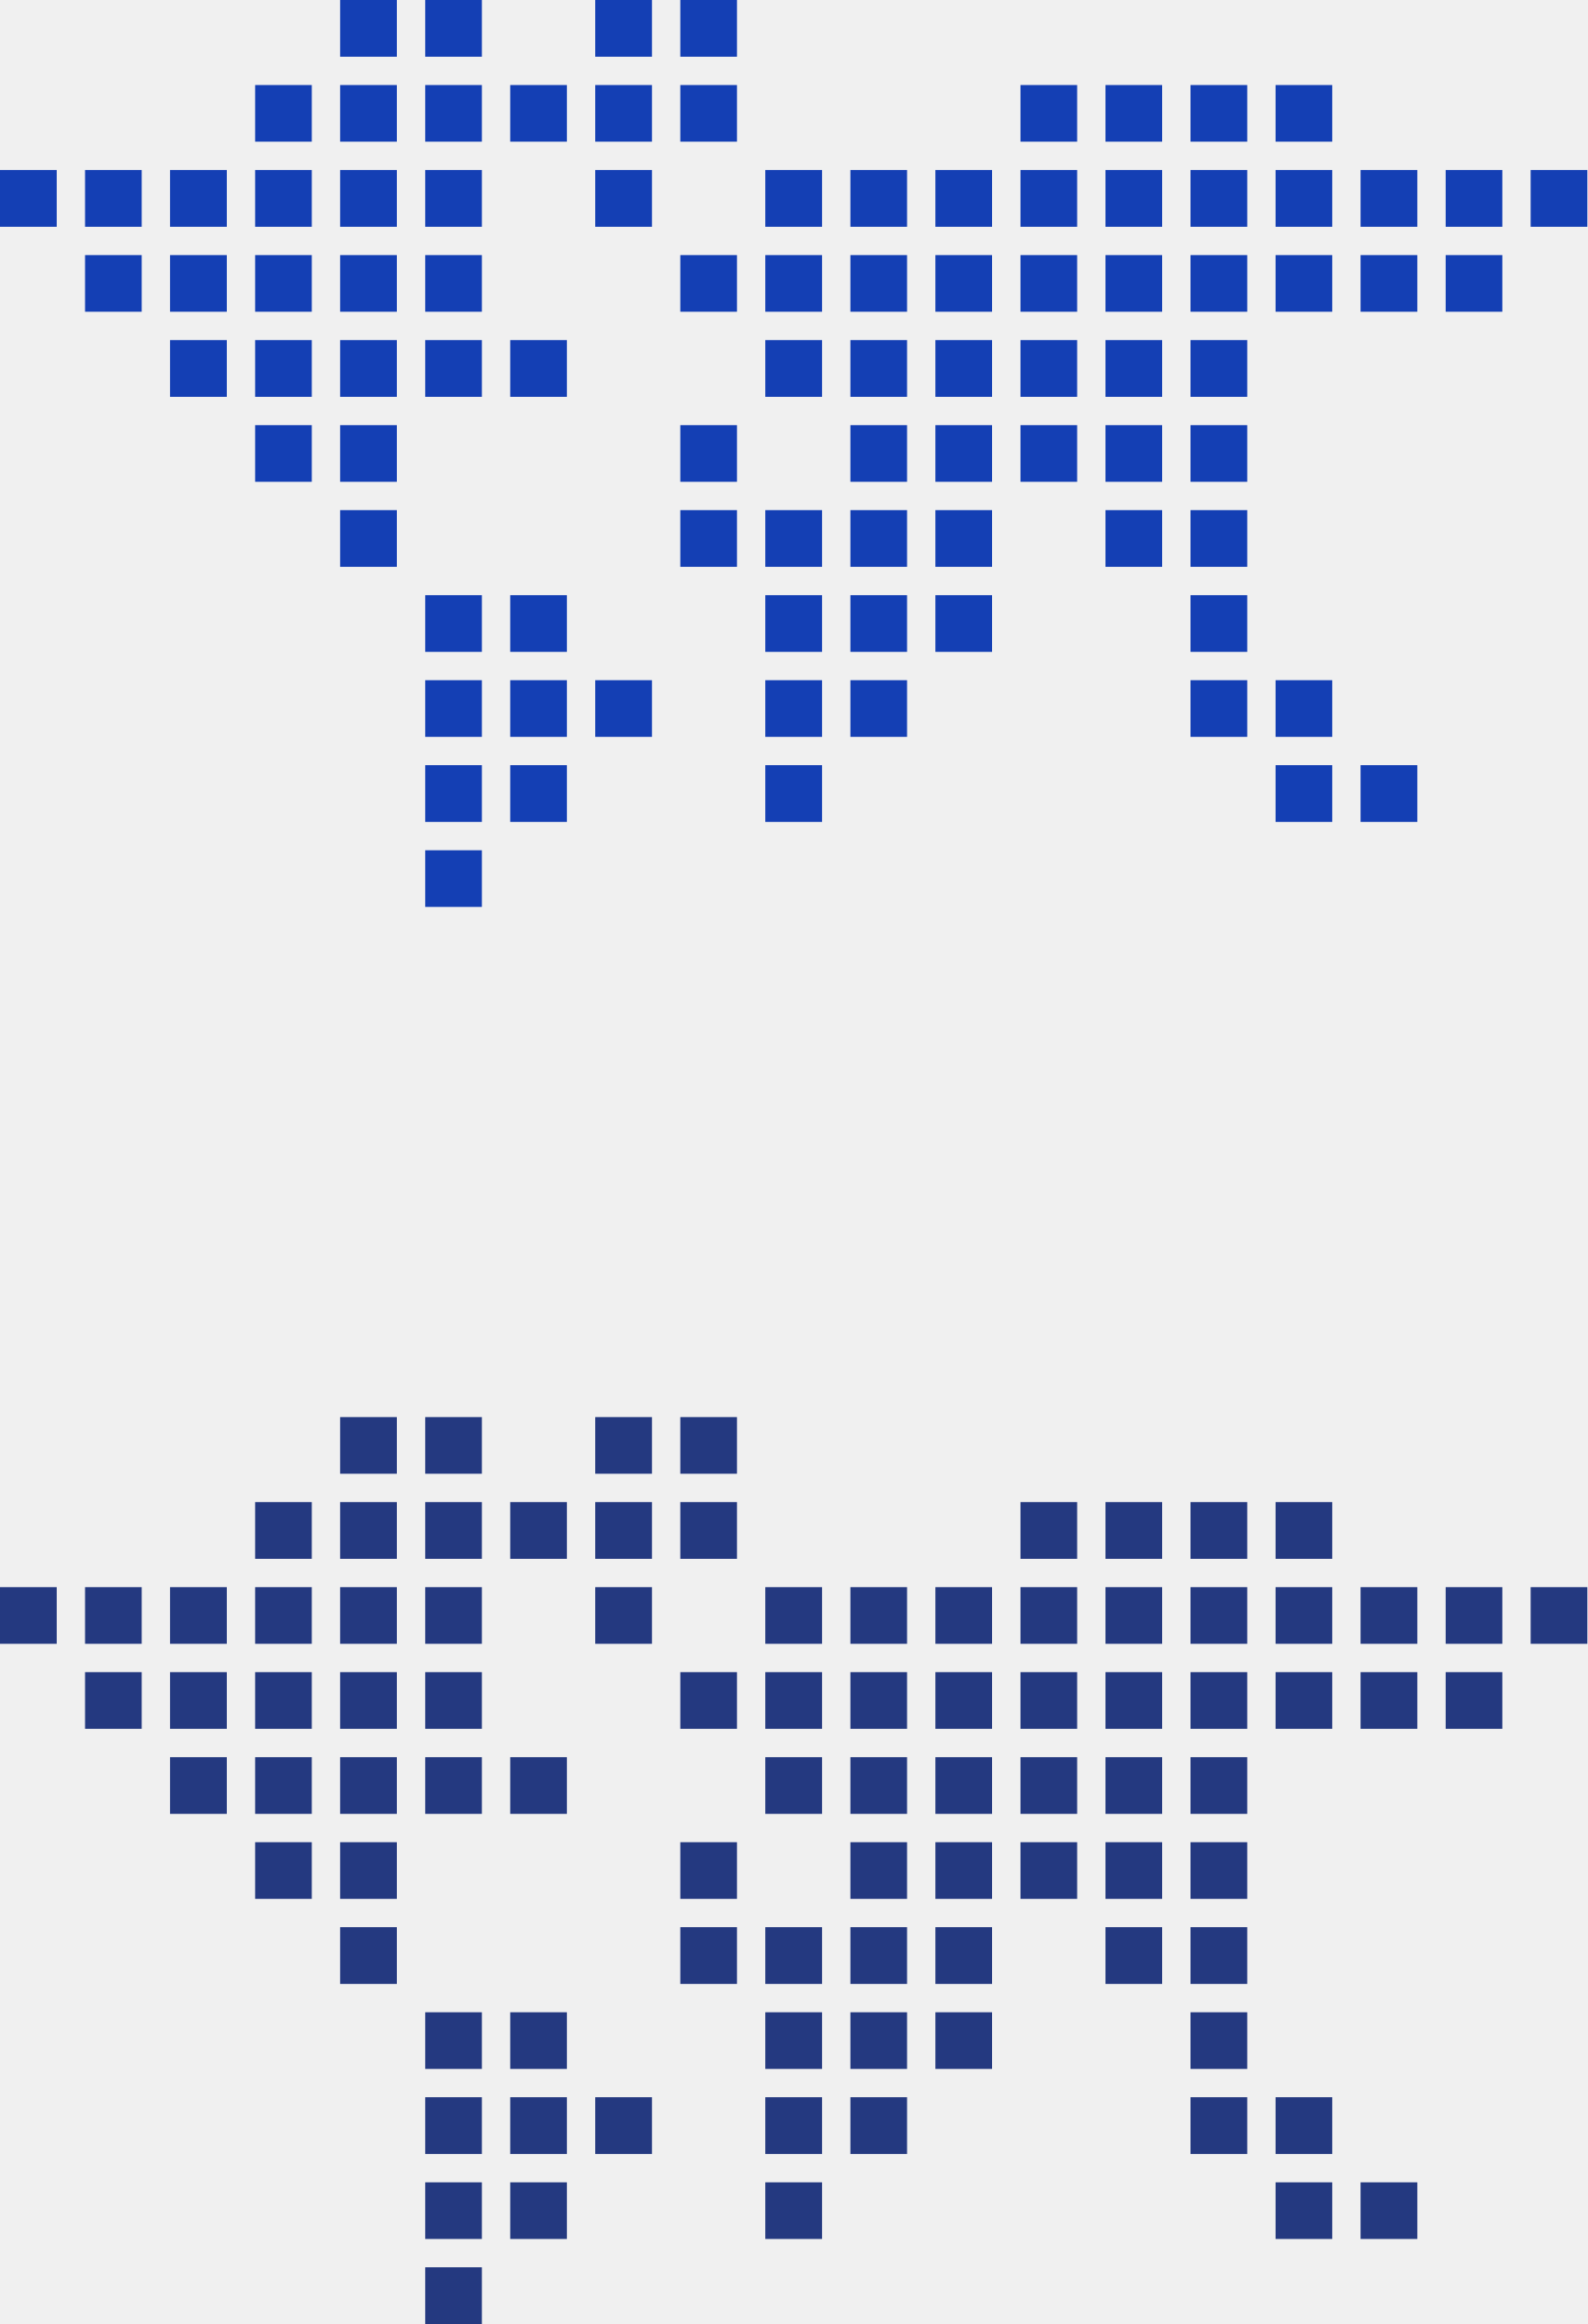
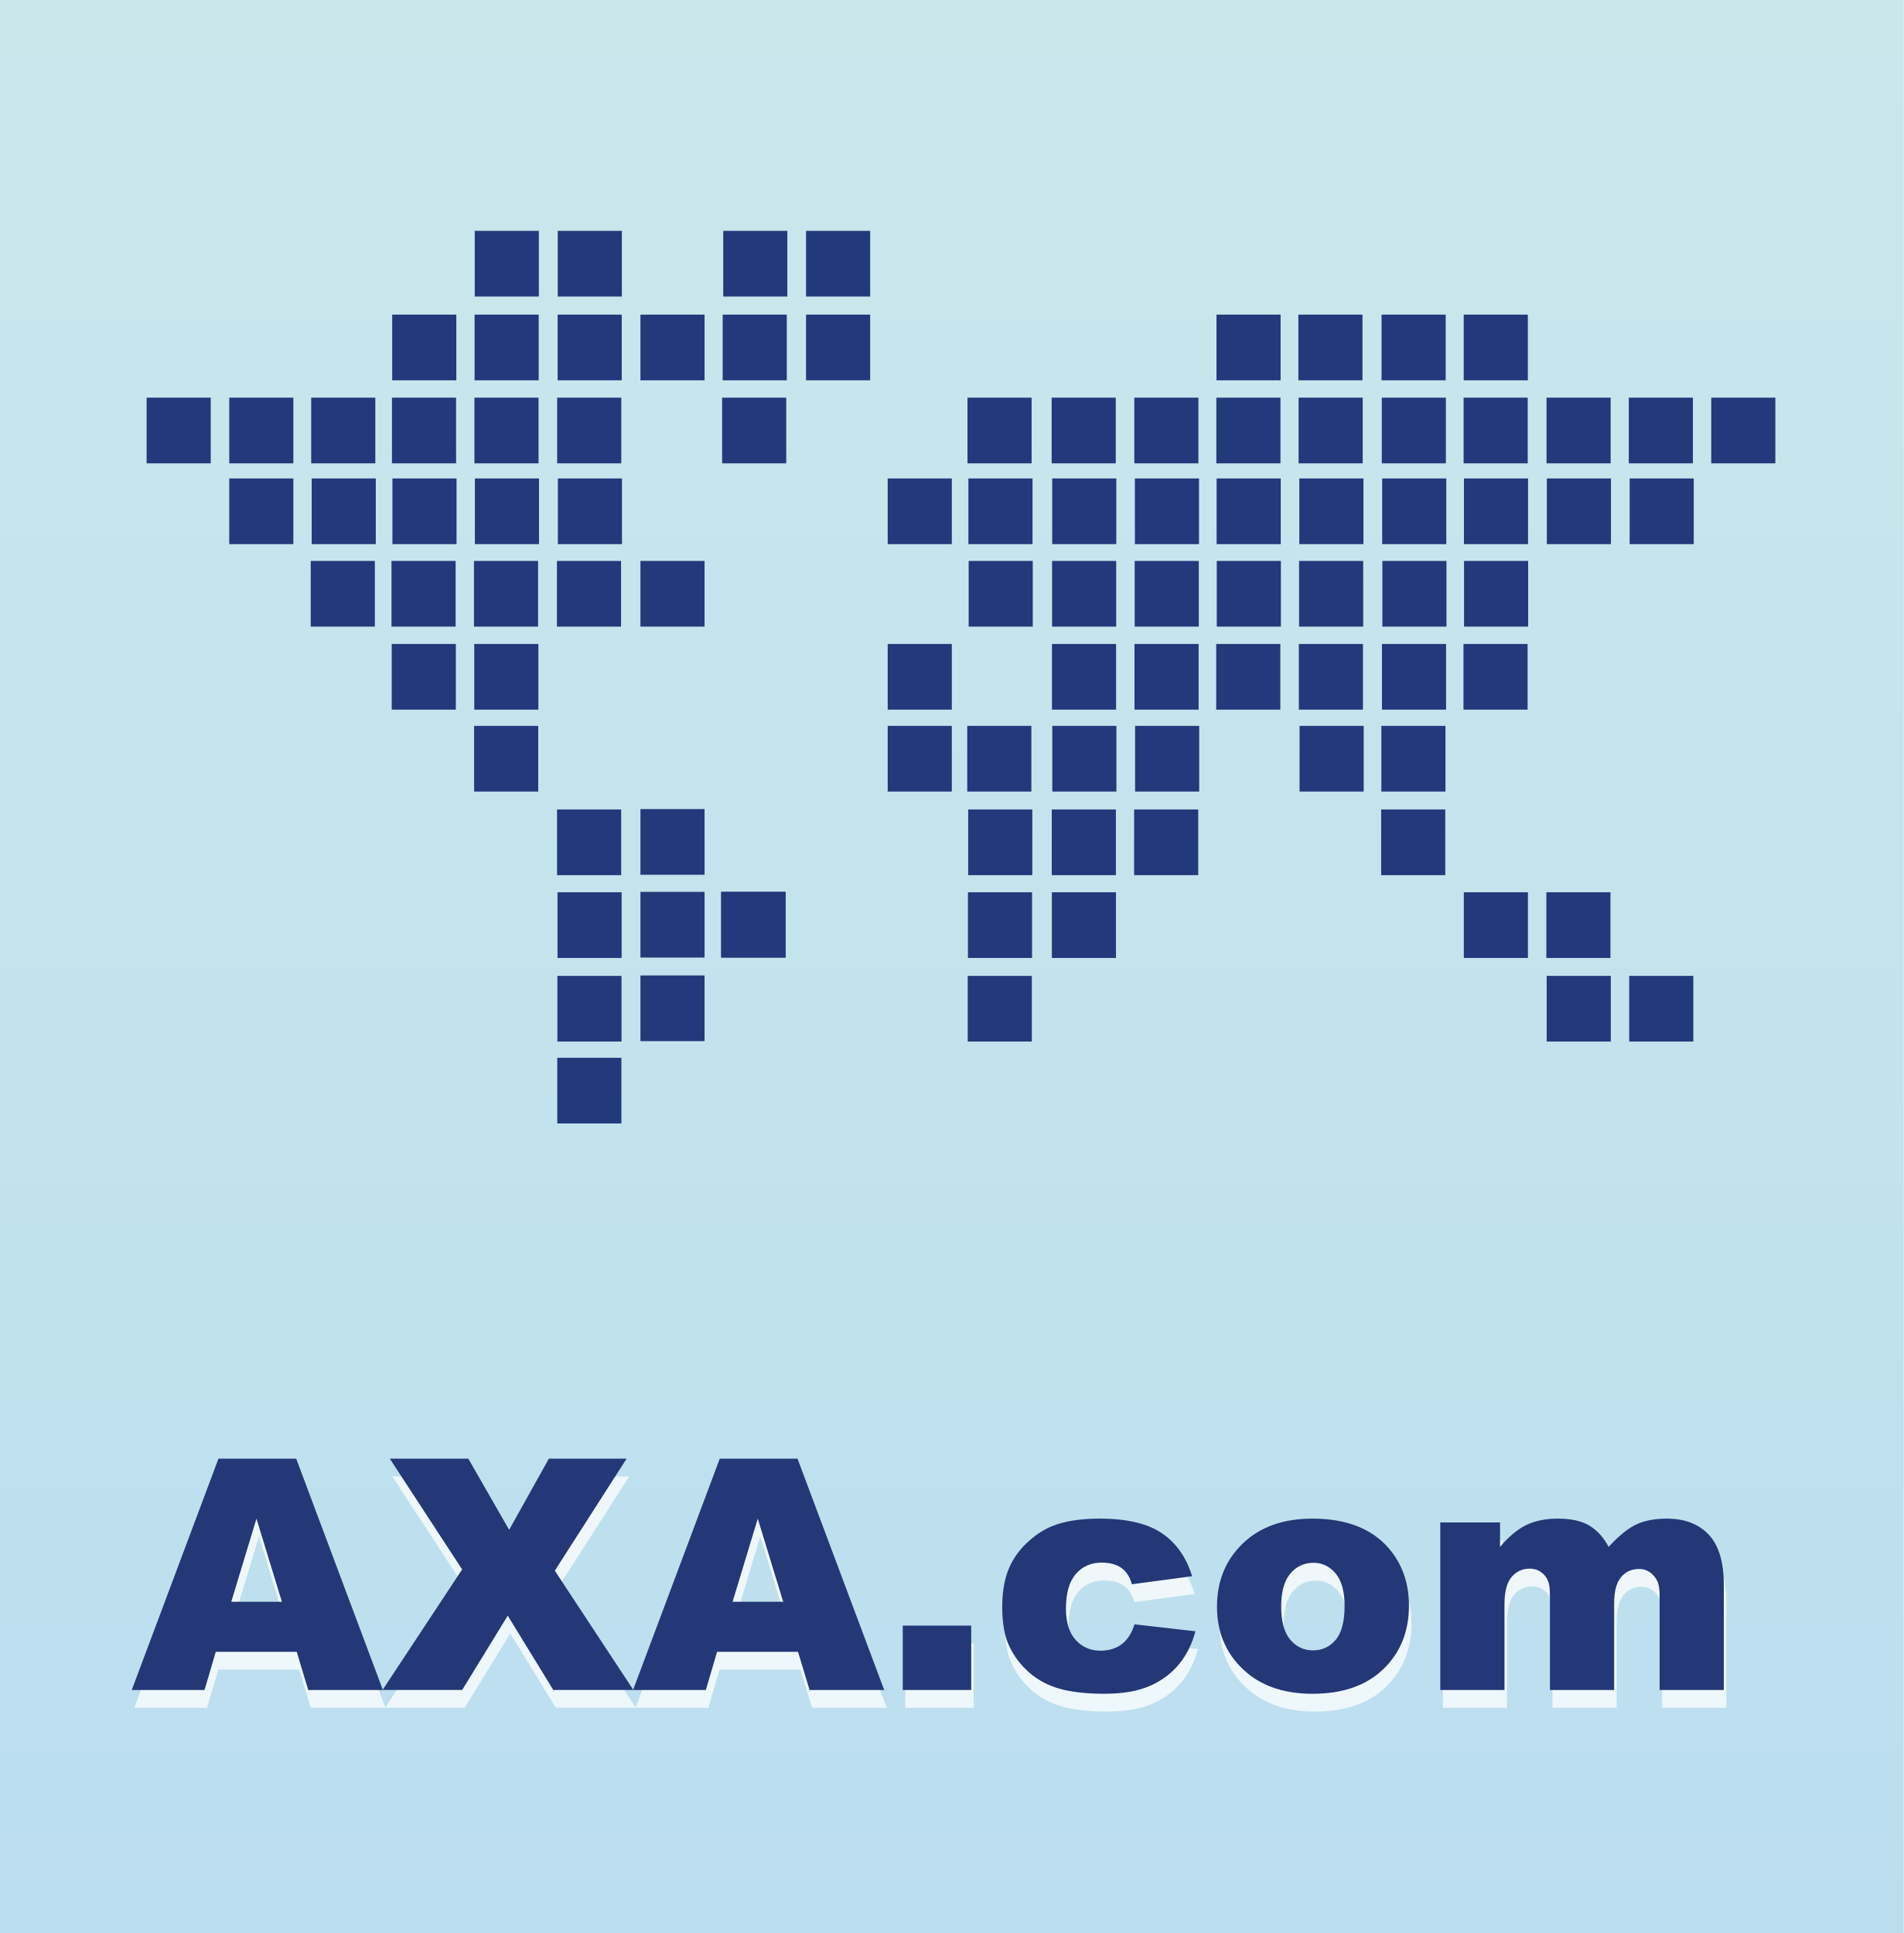
- <svg xmlns="http://www.w3.org/2000/svg" width="56px" height="82px" viewBox="0 0 56 82" version="1.1">
-   <defs />
-   <g id="Page-1" stroke="none" stroke-width="1" fill="none" fill-rule="evenodd">
-     <g id="worldwide-axa">
-       <g id="Page-1">
-         <g id="axa-world">
-           <path d="M12,0 L12,2 L14,2 L14,0 L12,0 L12,0 Z M15,0 L15,2 L17,2 L17,0 L15,0 L15,0 Z M12,3 L12,5 L14,5 L14,3 L12,3 L12,3 Z M15,3 L15,5 L17,5 L17,3 L15,3 L15,3 Z M18,3 L18,5 L20,5 L20,3 L18,3 L18,3 Z M21,3 L21,5 L23,5 L23,3 L21,3 L21,3 Z M21,0 L21,2 L23,2 L23,0 L21,0 L21,0 Z M24,0 L24,2 L26,2 L26,0 L24,0 L24,0 Z M24,3 L24,5 L26,5 L26,3 L24,3 L24,3 Z M21,6 L21,8 L23,8 L23,6 L21,6 L21,6 Z M27,6 L27,8 L29,8 L29,6 L27,6 L27,6 Z M30,6 L30,8 L32,8 L32,6 L30,6 L30,6 Z M33,6 L33,8 L35,8 L35,6 L33,6 L33,6 Z M36,6 L36,8 L38,8 L38,6 L36,6 L36,6 Z M39,6 L39,8 L41,8 L41,6 L39,6 L39,6 Z M42,6 L42,8 L44,8 L44,6 L42,6 L42,6 Z M45,6 L45,8 L47,8 L47,6 L45,6 L45,6 Z M36,3 L36,5 L38,5 L38,3 L36,3 L36,3 Z M39,3 L39,5 L41,5 L41,3 L39,3 L39,3 Z M42,3 L42,5 L44,5 L44,3 L42,3 L42,3 Z M45,3 L45,5 L47,5 L47,3 L45,3 L45,3 Z M48,6 L48,8 L50,8 L50,6 L48,6 L48,6 Z M51,6 L51,8 L53,8 L53,6 L51,6 L51,6 Z M27,9 L27,11 L29,11 L29,9 L27,9 L27,9 Z M24,9 L24,11 L26,11 L26,9 L24,9 L24,9 Z M30,9 L30,11 L32,11 L32,9 L30,9 L30,9 Z M33,9 L33,11 L35,11 L35,9 L33,9 L33,9 Z M36,9 L36,11 L38,11 L38,9 L36,9 L36,9 Z M39,9 L39,11 L41,11 L41,9 L39,9 L39,9 Z M42,9 L42,11 L44,11 L44,9 L42,9 L42,9 Z M27,12 L27,14 L29,14 L29,12 L27,12 L27,12 Z M30,12 L30,14 L32,14 L32,12 L30,12 L30,12 Z M33,12 L33,14 L35,14 L35,12 L33,12 L33,12 Z M27,18 L27,20 L29,20 L29,18 L27,18 L27,18 Z M30,18 L30,20 L32,20 L32,18 L30,18 L30,18 Z M33,18 L33,20 L35,20 L35,18 L33,18 L33,18 Z M27,21 L27,23 L29,23 L29,21 L27,21 L27,21 Z M30,21 L30,23 L32,23 L32,21 L30,21 L30,21 Z M27,24 L27,26 L29,26 L29,24 L27,24 L27,24 Z M27,27 L27,29 L29,29 L29,27 L27,27 L27,27 Z M30,24 L30,26 L32,26 L32,24 L30,24 L30,24 Z M33,21 L33,23 L35,23 L35,21 L33,21 L33,21 Z M36,12 L36,14 L38,14 L38,12 L36,12 L36,12 Z M39,12 L39,14 L41,14 L41,12 L39,12 L39,12 Z M42,12 L42,14 L44,14 L44,12 L42,12 L42,12 Z M30,15 L30,17 L32,17 L32,15 L30,15 L30,15 Z M24,15 L24,17 L26,17 L26,15 L24,15 L24,15 Z M24,18 L24,20 L26,20 L26,18 L24,18 L24,18 Z M33,15 L33,17 L35,17 L35,15 L33,15 L33,15 Z M36,15 L36,17 L38,17 L38,15 L36,15 L36,15 Z M39,15 L39,17 L41,17 L41,15 L39,15 L39,15 Z M42,15 L42,17 L44,17 L44,15 L42,15 L42,15 Z M39,18 L39,20 L41,20 L41,18 L39,18 L39,18 Z M42,18 L42,20 L44,20 L44,18 L42,18 L42,18 Z M42,21 L42,23 L44,23 L44,21 L42,21 L42,21 Z M42,24 L42,26 L44,26 L44,24 L42,24 L42,24 Z M45,24 L45,26 L47,26 L47,24 L45,24 L45,24 Z M45,27 L45,29 L47,29 L47,27 L45,27 L45,27 Z M48,27 L48,29 L50,29 L50,27 L48,27 L48,27 Z M45,9 L45,11 L47,11 L47,9 L45,9 L45,9 Z M48,9 L48,11 L50,11 L50,9 L48,9 L48,9 Z M51,9 L51,11 L53,11 L53,9 L51,9 L51,9 Z M54,6 L54,8 L56,8 L56,6 L54,6 L54,6 Z M12,6 L12,8 L14,8 L14,6 L12,6 L12,6 Z M15,6 L15,8 L17,8 L17,6 L15,6 L15,6 Z M12,9 L12,11 L14,11 L14,9 L12,9 L12,9 Z M15,9 L15,11 L17,11 L17,9 L15,9 L15,9 Z M12,12 L12,14 L14,14 L14,12 L12,12 L12,12 Z M15,12 L15,14 L17,14 L17,12 L15,12 L15,12 Z M18,12 L18,14 L20,14 L20,12 L18,12 L18,12 Z M15,21 L15,23 L17,23 L17,21 L15,21 L15,21 Z M18,21 L18,23 L20,23 L20,21 L18,21 L18,21 Z M15,24 L15,26 L17,26 L17,24 L15,24 L15,24 Z M18,24 L18,26 L20,26 L20,24 L18,24 L18,24 Z M21,24 L21,26 L23,26 L23,24 L21,24 L21,24 Z M15,27 L15,29 L17,29 L17,27 L15,27 L15,27 Z M18,27 L18,29 L20,29 L20,27 L18,27 L18,27 Z M15,30 L15,32 L17,32 L17,30 L15,30 L15,30 Z M12,15 L12,17 L14,17 L14,15 L12,15 L12,15 Z M12,18 L12,20 L14,20 L14,18 L12,18 L12,18 Z M9,3 L9,5 L11,5 L11,3 L9,3 L9,3 Z M9,6 L9,8 L11,8 L11,6 L9,6 L9,6 Z M9,9 L9,11 L11,11 L11,9 L9,9 L9,9 Z M9,12 L9,14 L11,14 L11,12 L9,12 L9,12 Z M9,15 L9,17 L11,17 L11,15 L9,15 L9,15 Z M6,6 L6,8 L8,8 L8,6 L6,6 L6,6 Z M6,9 L6,11 L8,11 L8,9 L6,9 L6,9 Z M3,6 L3,8 L5,8 L5,6 L3,6 L3,6 Z M0,6 L0,8 L2,8 L2,6 L0,6 L0,6 Z M3,9 L3,11 L5,11 L5,9 L3,9 L3,9 Z M6,12 L6,14 L8,14 L8,12 L6,12 L6,12 Z" id="Rectangle-1" fill="#143FB4" />
-           <path d="M12,50 L12,52 L14,52 L14,50 L12,50 L12,50 Z M15,50 L15,52 L17,52 L17,50 L15,50 L15,50 Z M12,53 L12,55 L14,55 L14,53 L12,53 L12,53 Z M15,53 L15,55 L17,55 L17,53 L15,53 L15,53 Z M18,53 L18,55 L20,55 L20,53 L18,53 L18,53 Z M21,53 L21,55 L23,55 L23,53 L21,53 L21,53 Z M21,50 L21,52 L23,52 L23,50 L21,50 L21,50 Z M24,50 L24,52 L26,52 L26,50 L24,50 L24,50 Z M24,53 L24,55 L26,55 L26,53 L24,53 L24,53 Z M21,56 L21,58 L23,58 L23,56 L21,56 L21,56 Z M27,56 L27,58 L29,58 L29,56 L27,56 L27,56 Z M30,56 L30,58 L32,58 L32,56 L30,56 L30,56 Z M33,56 L33,58 L35,58 L35,56 L33,56 L33,56 Z M36,56 L36,58 L38,58 L38,56 L36,56 L36,56 Z M39,56 L39,58 L41,58 L41,56 L39,56 L39,56 Z M42,56 L42,58 L44,58 L44,56 L42,56 L42,56 Z M45,56 L45,58 L47,58 L47,56 L45,56 L45,56 Z M36,53 L36,55 L38,55 L38,53 L36,53 L36,53 Z M39,53 L39,55 L41,55 L41,53 L39,53 L39,53 Z M42,53 L42,55 L44,55 L44,53 L42,53 L42,53 Z M45,53 L45,55 L47,55 L47,53 L45,53 L45,53 Z M48,56 L48,58 L50,58 L50,56 L48,56 L48,56 Z M51,56 L51,58 L53,58 L53,56 L51,56 L51,56 Z M27,59 L27,61 L29,61 L29,59 L27,59 L27,59 Z M24,59 L24,61 L26,61 L26,59 L24,59 L24,59 Z M30,59 L30,61 L32,61 L32,59 L30,59 L30,59 Z M33,59 L33,61 L35,61 L35,59 L33,59 L33,59 Z M36,59 L36,61 L38,61 L38,59 L36,59 L36,59 Z M39,59 L39,61 L41,61 L41,59 L39,59 L39,59 Z M42,59 L42,61 L44,61 L44,59 L42,59 L42,59 Z M27,62 L27,64 L29,64 L29,62 L27,62 L27,62 Z M30,62 L30,64 L32,64 L32,62 L30,62 L30,62 Z M33,62 L33,64 L35,64 L35,62 L33,62 L33,62 Z M27,68 L27,70 L29,70 L29,68 L27,68 L27,68 Z M30,68 L30,70 L32,70 L32,68 L30,68 L30,68 Z M33,68 L33,70 L35,70 L35,68 L33,68 L33,68 Z M27,71 L27,73 L29,73 L29,71 L27,71 L27,71 Z M30,71 L30,73 L32,73 L32,71 L30,71 L30,71 Z M27,74 L27,76 L29,76 L29,74 L27,74 L27,74 Z M27,77 L27,79 L29,79 L29,77 L27,77 L27,77 Z M30,74 L30,76 L32,76 L32,74 L30,74 L30,74 Z M33,71 L33,73 L35,73 L35,71 L33,71 L33,71 Z M36,62 L36,64 L38,64 L38,62 L36,62 L36,62 Z M39,62 L39,64 L41,64 L41,62 L39,62 L39,62 Z M42,62 L42,64 L44,64 L44,62 L42,62 L42,62 Z M30,65 L30,67 L32,67 L32,65 L30,65 L30,65 Z M24,65 L24,67 L26,67 L26,65 L24,65 L24,65 Z M24,68 L24,70 L26,70 L26,68 L24,68 L24,68 Z M33,65 L33,67 L35,67 L35,65 L33,65 L33,65 Z M36,65 L36,67 L38,67 L38,65 L36,65 L36,65 Z M39,65 L39,67 L41,67 L41,65 L39,65 L39,65 Z M42,65 L42,67 L44,67 L44,65 L42,65 L42,65 Z M39,68 L39,70 L41,70 L41,68 L39,68 L39,68 Z M42,68 L42,70 L44,70 L44,68 L42,68 L42,68 Z M42,71 L42,73 L44,73 L44,71 L42,71 L42,71 Z M42,74 L42,76 L44,76 L44,74 L42,74 L42,74 Z M45,74 L45,76 L47,76 L47,74 L45,74 L45,74 Z M45,77 L45,79 L47,79 L47,77 L45,77 L45,77 Z M48,77 L48,79 L50,79 L50,77 L48,77 L48,77 Z M45,59 L45,61 L47,61 L47,59 L45,59 L45,59 Z M48,59 L48,61 L50,61 L50,59 L48,59 L48,59 Z M51,59 L51,61 L53,61 L53,59 L51,59 L51,59 Z M54,56 L54,58 L56,58 L56,56 L54,56 L54,56 Z M12,56 L12,58 L14,58 L14,56 L12,56 L12,56 Z M15,56 L15,58 L17,58 L17,56 L15,56 L15,56 Z M12,59 L12,61 L14,61 L14,59 L12,59 L12,59 Z M15,59 L15,61 L17,61 L17,59 L15,59 L15,59 Z M12,62 L12,64 L14,64 L14,62 L12,62 L12,62 Z M15,62 L15,64 L17,64 L17,62 L15,62 L15,62 Z M18,62 L18,64 L20,64 L20,62 L18,62 L18,62 Z M15,71 L15,73 L17,73 L17,71 L15,71 L15,71 Z M18,71 L18,73 L20,73 L20,71 L18,71 L18,71 Z M15,74 L15,76 L17,76 L17,74 L15,74 L15,74 Z M18,74 L18,76 L20,76 L20,74 L18,74 L18,74 Z M21,74 L21,76 L23,76 L23,74 L21,74 L21,74 Z M15,77 L15,79 L17,79 L17,77 L15,77 L15,77 Z M18,77 L18,79 L20,79 L20,77 L18,77 L18,77 Z M15,80 L15,82 L17,82 L17,80 L15,80 L15,80 Z M12,65 L12,67 L14,67 L14,65 L12,65 L12,65 Z M12,68 L12,70 L14,70 L14,68 L12,68 L12,68 Z M9,53 L9,55 L11,55 L11,53 L9,53 L9,53 Z M9,56 L9,58 L11,58 L11,56 L9,56 L9,56 Z M9,59 L9,61 L11,61 L11,59 L9,59 L9,59 Z M9,62 L9,64 L11,64 L11,62 L9,62 L9,62 Z M9,65 L9,67 L11,67 L11,65 L9,65 L9,65 Z M6,56 L6,58 L8,58 L8,56 L6,56 L6,56 Z M6,59 L6,61 L8,61 L8,59 L6,59 L6,59 Z M3,56 L3,58 L5,58 L5,56 L3,56 L3,56 Z M0,56 L0,58 L2,58 L2,56 L0,56 L0,56 Z M3,59 L3,61 L5,61 L5,59 L3,59 L3,59 Z M6,62 L6,64 L8,64 L8,62 L6,62 L6,62 Z" id="Rectangle-3" fill="#243980" />
+ <svg xmlns="http://www.w3.org/2000/svg" xmlns:xlink="http://www.w3.org/1999/xlink" version="1.1" id="Ebene_1" x="0px" y="0px" width="64" height="65" viewBox="0 0 64 65" enable-background="new 0 0 217.333 219.667" xml:space="preserve">
+   <defs id="defs276" />
+   <g id="g3" transform="translate(-2.62,-152.617)">
+     <defs id="defs5">
+       <rect id="SVGID_1_" width="217.333" height="219.667" x="0" y="0" />
+     </defs>
+     <clipPath id="SVGID_2_">
+       <use xlink:href="#SVGID_1_" overflow="visible" id="use9" style="overflow:visible" x="0" y="0" width="217.333" height="219.667" />
+     </clipPath>
+     <g clip-path="url(#SVGID_2_)" id="g11" transform="matrix(0.30094,0,0,0.3018581,1.831537,151.9275)">
+       <defs id="defs13">
+         <rect id="SVGID_3_" x="0.308" width="217.025" height="219.487" y="0" />
+       </defs>
+       <clipPath id="SVGID_4_">
+         <use xlink:href="#SVGID_3_" overflow="visible" id="use17" style="overflow:visible" x="0" y="0" width="217.333" height="219.667" />
+       </clipPath>
+     </g>
+     <g clip-path="url(#SVGID_2_)" id="g19" transform="matrix(0.30094,0,0,0.3018581,1.831537,151.9275)">
+       <defs id="defs21">
+         <rect id="SVGID_5_" x="2.62" y="2.284" width="212.667" height="215.333" />
+       </defs>
+       <clipPath id="SVGID_6_">
+         <use xlink:href="#SVGID_5_" overflow="visible" id="use25" style="overflow:visible" x="0" y="0" width="217.333" height="219.667" />
+       </clipPath>
+       <linearGradient id="SVGID_7_" gradientUnits="userSpaceOnUse" x1="0" y1="219.667" x2="1" y2="219.667" gradientTransform="matrix(0,-215.3335,-215.3335,0,47410.66,217.667)">
+         <stop offset="0" style="stop-color:#BBDEEF" id="stop28" />
+         <stop offset="1" style="stop-color:#CAE7EC" id="stop30" />
+       </linearGradient>
+       <rect x="2.62" y="2.284" clip-path="url(#SVGID_6_)" width="212.667" height="215.333" id="rect32" style="fill:url(#SVGID_7_)" />
+     </g>
+     <rect x="166.14" y="37.333" clip-path="url(#SVGID_2_)" width="7.163" height="7.317" id="rect36" transform="matrix(0.30094,0,0,0.3018581,1.831537,151.9275)" style="fill:#223a7b" />
+     <rect x="156.962" y="37.333" clip-path="url(#SVGID_2_)" width="7.163" height="7.317" id="rect38" transform="matrix(0.30094,0,0,0.3018581,1.831537,151.9275)" style="fill:#223a7b" />
+     <rect x="147.667" y="37.333" clip-path="url(#SVGID_2_)" width="7.163" height="7.317" id="rect40" transform="matrix(0.30094,0,0,0.3018581,1.831537,151.9275)" style="fill:#223a7b" />
+     <rect x="138.521" y="37.333" clip-path="url(#SVGID_2_)" width="7.162" height="7.317" id="rect42" transform="matrix(0.30094,0,0,0.3018581,1.831537,151.9275)" style="fill:#223a7b" />
+     <rect x="92.667" y="37.333" clip-path="url(#SVGID_2_)" width="7.163" height="7.317" id="rect44" transform="matrix(0.30094,0,0,0.3018581,1.831537,151.9275)" style="fill:#223a7b" />
+     <rect x="83.355" y="37.333" clip-path="url(#SVGID_2_)" width="7.163" height="7.317" id="rect46" transform="matrix(0.30094,0,0,0.3018581,1.831537,151.9275)" style="fill:#223a7b" />
+     <rect x="83.292" y="46.583" clip-path="url(#SVGID_2_)" width="7.163" height="7.317" id="rect48" transform="matrix(0.30094,0,0,0.3018581,1.831537,151.9275)" style="fill:#223a7b" />
+     <rect x="92.667" y="28" clip-path="url(#SVGID_2_)" width="7.163" height="7.317" id="rect50" transform="matrix(0.30094,0,0,0.3018581,1.831537,151.9275)" style="fill:#223a7b" />
+     <rect x="83.417" y="28" clip-path="url(#SVGID_2_)" width="7.163" height="7.317" id="rect52" transform="matrix(0.30094,0,0,0.3018581,1.831537,151.9275)" style="fill:#223a7b" />
+     <rect x="74.167" y="37.333" clip-path="url(#SVGID_2_)" width="7.163" height="7.317" id="rect54" transform="matrix(0.30094,0,0,0.3018581,1.831537,151.9275)" style="fill:#223a7b" />
+     <rect x="64.916" y="37.333" clip-path="url(#SVGID_2_)" width="7.163" height="7.317" id="rect56" transform="matrix(0.30094,0,0,0.3018581,1.831537,151.9275)" style="fill:#223a7b" />
+     <rect x="55.638" y="37.333" clip-path="url(#SVGID_2_)" width="7.163" height="7.317" id="rect58" transform="matrix(0.30094,0,0,0.3018581,1.831537,151.9275)" style="fill:#223a7b" />
+     <rect x="64.929" y="28" clip-path="url(#SVGID_2_)" width="7.163" height="7.317" id="rect60" transform="matrix(0.30094,0,0,0.3018581,1.831537,151.9275)" style="fill:#223a7b" />
+     <rect x="55.656" y="28" clip-path="url(#SVGID_2_)" width="7.163" height="7.317" id="rect62" transform="matrix(0.30094,0,0,0.3018581,1.831537,151.9275)" style="fill:#223a7b" />
+     <rect x="46.434" y="37.333" clip-path="url(#SVGID_2_)" width="7.163" height="7.317" id="rect64" transform="matrix(0.30094,0,0,0.3018581,1.831537,151.9275)" style="fill:#223a7b" />
+     <rect x="64.864" y="46.583" clip-path="url(#SVGID_2_)" width="7.163" height="7.317" id="rect66" transform="matrix(0.30094,0,0,0.3018581,1.831537,151.9275)" style="fill:#223a7b" />
+     <rect x="55.621" y="46.583" clip-path="url(#SVGID_2_)" width="7.163" height="7.317" id="rect68" transform="matrix(0.30094,0,0,0.3018581,1.831537,151.9275)" style="fill:#223a7b" />
+     <rect x="46.408" y="46.583" clip-path="url(#SVGID_2_)" width="7.163" height="7.317" id="rect70" transform="matrix(0.30094,0,0,0.3018581,1.831537,151.9275)" style="fill:#223a7b" />
+     <rect x="37.386" y="46.583" clip-path="url(#SVGID_2_)" width="7.163" height="7.317" id="rect72" transform="matrix(0.30094,0,0,0.3018581,1.831537,151.9275)" style="fill:#223a7b" />
+     <rect x="28.23" y="46.583" clip-path="url(#SVGID_2_)" width="7.163" height="7.317" id="rect74" transform="matrix(0.30094,0,0,0.3018581,1.831537,151.9275)" style="fill:#223a7b" />
+     <rect x="64.942" y="55.583" clip-path="url(#SVGID_2_)" width="7.163" height="7.317" id="rect76" transform="matrix(0.30094,0,0,0.3018581,1.831537,151.9275)" style="fill:#223a7b" />
+     <rect x="55.673" y="55.583" clip-path="url(#SVGID_2_)" width="7.163" height="7.317" id="rect78" transform="matrix(0.30094,0,0,0.3018581,1.831537,151.9275)" style="fill:#223a7b" />
+     <rect x="46.46" y="55.583" clip-path="url(#SVGID_2_)" width="7.163" height="7.317" id="rect80" transform="matrix(0.30094,0,0,0.3018581,1.831537,151.9275)" style="fill:#223a7b" />
+     <rect x="37.438" y="55.583" clip-path="url(#SVGID_2_)" width="7.163" height="7.317" id="rect82" transform="matrix(0.30094,0,0,0.3018581,1.831537,151.9275)" style="fill:#223a7b" />
+     <rect x="64.838" y="64.771" clip-path="url(#SVGID_2_)" width="7.163" height="7.317" id="rect84" transform="matrix(0.30094,0,0,0.3018581,1.831537,151.9275)" style="fill:#223a7b" />
+     <rect x="74.167" y="64.771" clip-path="url(#SVGID_2_)" width="7.163" height="7.317" id="rect86" transform="matrix(0.30094,0,0,0.3018581,1.831537,151.9275)" style="fill:#223a7b" />
+     <rect x="55.569" y="64.771" clip-path="url(#SVGID_2_)" width="7.163" height="7.317" id="rect88" transform="matrix(0.30094,0,0,0.3018581,1.831537,151.9275)" style="fill:#223a7b" />
+     <rect x="46.356" y="64.771" clip-path="url(#SVGID_2_)" width="7.163" height="7.317" id="rect90" transform="matrix(0.30094,0,0,0.3018581,1.831537,151.9275)" style="fill:#223a7b" />
+     <rect x="55.603" y="74.021" clip-path="url(#SVGID_2_)" width="7.163" height="7.317" id="rect92" transform="matrix(0.30094,0,0,0.3018581,1.831537,151.9275)" style="fill:#223a7b" />
+     <rect x="55.586" y="83.146" clip-path="url(#SVGID_2_)" width="7.163" height="7.317" id="rect94" transform="matrix(0.30094,0,0,0.3018581,1.831537,151.9275)" style="fill:#223a7b" />
+     <rect x="64.851" y="92.458" clip-path="url(#SVGID_2_)" width="7.163" height="7.317" id="rect96" transform="matrix(0.30094,0,0,0.3018581,1.831537,151.9275)" style="fill:#223a7b" />
+     <rect x="64.903" y="101.682" clip-path="url(#SVGID_2_)" width="7.163" height="7.317" id="rect98" transform="matrix(0.30094,0,0,0.3018581,1.831537,151.9275)" style="fill:#223a7b" />
+     <rect x="64.89" y="110.995" clip-path="url(#SVGID_2_)" width="7.163" height="7.316" id="rect100" transform="matrix(0.30094,0,0,0.3018581,1.831537,151.9275)" style="fill:#223a7b" />
+     <rect x="74.167" y="92.414" clip-path="url(#SVGID_2_)" width="7.163" height="7.317" id="rect102" transform="matrix(0.30094,0,0,0.3018581,1.831537,151.9275)" style="fill:#223a7b" />
+     <rect x="74.167" y="101.638" clip-path="url(#SVGID_2_)" width="7.163" height="7.317" id="rect104" transform="matrix(0.30094,0,0,0.3018581,1.831537,151.9275)" style="fill:#223a7b" />
+     <rect x="83.167" y="101.638" clip-path="url(#SVGID_2_)" width="7.163" height="7.317" id="rect106" transform="matrix(0.30094,0,0,0.3018581,1.831537,151.9275)" style="fill:#223a7b" />
+     <rect x="83.23" y="101.638" clip-path="url(#SVGID_2_)" width="7.163" height="7.317" id="rect108" transform="matrix(0.30094,0,0,0.3018581,1.831537,151.9275)" style="fill:#223a7b" />
+     <rect x="74.167" y="110.95" clip-path="url(#SVGID_2_)" width="7.163" height="7.316" id="rect110" transform="matrix(0.30094,0,0,0.3018581,1.831537,151.9275)" style="fill:#223a7b" />
+     <rect x="64.877" y="120.12" clip-path="url(#SVGID_2_)" width="7.163" height="7.316" id="rect112" transform="matrix(0.30094,0,0,0.3018581,1.831537,151.9275)" style="fill:#223a7b" />
+     <rect x="46.382" y="74.021" clip-path="url(#SVGID_2_)" width="7.163" height="7.317" id="rect114" transform="matrix(0.30094,0,0,0.3018581,1.831537,151.9275)" style="fill:#223a7b" />
+     <rect x="37.334" y="64.771" clip-path="url(#SVGID_2_)" width="7.163" height="7.317" id="rect116" transform="matrix(0.30094,0,0,0.3018581,1.831537,151.9275)" style="fill:#223a7b" />
+     <rect x="28.23" y="55.583" clip-path="url(#SVGID_2_)" width="7.163" height="7.317" id="rect118" transform="matrix(0.30094,0,0,0.3018581,1.831537,151.9275)" style="fill:#223a7b" />
+     <rect x="19" y="46.583" clip-path="url(#SVGID_2_)" width="7.163" height="7.317" id="rect120" transform="matrix(0.30094,0,0,0.3018581,1.831537,151.9275)" style="fill:#223a7b" />
+     <rect x="110.703" y="46.583" clip-path="url(#SVGID_2_)" width="7.163" height="7.317" id="rect122" transform="matrix(0.30094,0,0,0.3018581,1.831537,151.9275)" style="fill:#223a7b" />
+     <rect x="120.107" y="46.583" clip-path="url(#SVGID_2_)" width="7.162" height="7.317" id="rect124" transform="matrix(0.30094,0,0,0.3018581,1.831537,151.9275)" style="fill:#223a7b" />
+     <rect x="129.34" y="46.583" clip-path="url(#SVGID_2_)" width="7.163" height="7.317" id="rect126" transform="matrix(0.30094,0,0,0.3018581,1.831537,151.9275)" style="fill:#223a7b" />
+     <rect x="138.505" y="46.583" clip-path="url(#SVGID_2_)" width="7.163" height="7.317" id="rect128" transform="matrix(0.30094,0,0,0.3018581,1.831537,151.9275)" style="fill:#223a7b" />
+     <rect x="147.694" y="46.583" clip-path="url(#SVGID_2_)" width="7.163" height="7.317" id="rect130" transform="matrix(0.30094,0,0,0.3018581,1.831537,151.9275)" style="fill:#223a7b" />
+     <rect x="156.985" y="46.583" clip-path="url(#SVGID_2_)" width="7.163" height="7.317" id="rect132" transform="matrix(0.30094,0,0,0.3018581,1.831537,151.9275)" style="fill:#223a7b" />
+     <rect x="166.127" y="46.583" clip-path="url(#SVGID_2_)" width="7.163" height="7.317" id="rect134" transform="matrix(0.30094,0,0,0.3018581,1.831537,151.9275)" style="fill:#223a7b" />
+     <rect x="175.39" y="46.583" clip-path="url(#SVGID_2_)" width="7.163" height="7.317" id="rect136" transform="matrix(0.30094,0,0,0.3018581,1.831537,151.9275)" style="fill:#223a7b" />
+     <rect x="184.581" y="46.583" clip-path="url(#SVGID_2_)" width="7.163" height="7.317" id="rect138" transform="matrix(0.30094,0,0,0.3018581,1.831537,151.9275)" style="fill:#223a7b" />
+     <rect x="193.792" y="46.583" clip-path="url(#SVGID_2_)" width="7.163" height="7.317" id="rect140" transform="matrix(0.30094,0,0,0.3018581,1.831537,151.9275)" style="fill:#223a7b" />
+     <rect x="101.79" y="55.583" clip-path="url(#SVGID_2_)" width="7.163" height="7.317" id="rect142" transform="matrix(0.30094,0,0,0.3018581,1.831537,151.9275)" style="fill:#223a7b" />
+     <rect x="110.807" y="55.583" clip-path="url(#SVGID_2_)" width="7.163" height="7.317" id="rect144" transform="matrix(0.30094,0,0,0.3018581,1.831537,151.9275)" style="fill:#223a7b" />
+     <rect x="120.166" y="55.583" clip-path="url(#SVGID_2_)" width="7.163" height="7.317" id="rect146" transform="matrix(0.30094,0,0,0.3018581,1.831537,151.9275)" style="fill:#223a7b" />
+     <rect x="129.405" y="55.583" clip-path="url(#SVGID_2_)" width="7.163" height="7.317" id="rect148" transform="matrix(0.30094,0,0,0.3018581,1.831537,151.9275)" style="fill:#223a7b" />
+     <rect x="138.537" y="55.583" clip-path="url(#SVGID_2_)" width="7.163" height="7.317" id="rect150" transform="matrix(0.30094,0,0,0.3018581,1.831537,151.9275)" style="fill:#223a7b" />
+     <rect x="147.775" y="55.583" clip-path="url(#SVGID_2_)" width="7.163" height="7.317" id="rect152" transform="matrix(0.30094,0,0,0.3018581,1.831537,151.9275)" style="fill:#223a7b" />
+     <rect x="157.03" y="55.583" clip-path="url(#SVGID_2_)" width="7.163" height="7.317" id="rect154" transform="matrix(0.30094,0,0,0.3018581,1.831537,151.9275)" style="fill:#223a7b" />
+     <rect x="166.165" y="55.583" clip-path="url(#SVGID_2_)" width="7.163" height="7.317" id="rect156" transform="matrix(0.30094,0,0,0.3018581,1.831537,151.9275)" style="fill:#223a7b" />
+     <rect x="175.427" y="55.583" clip-path="url(#SVGID_2_)" width="7.163" height="7.317" id="rect158" transform="matrix(0.30094,0,0,0.3018581,1.831537,151.9275)" style="fill:#223a7b" />
+     <rect x="184.677" y="55.583" clip-path="url(#SVGID_2_)" width="7.163" height="7.317" id="rect160" transform="matrix(0.30094,0,0,0.3018581,1.831537,151.9275)" style="fill:#223a7b" />
+     <rect x="110.833" y="64.771" clip-path="url(#SVGID_2_)" width="7.163" height="7.317" id="rect162" transform="matrix(0.30094,0,0,0.3018581,1.831537,151.9275)" style="fill:#223a7b" />
+     <rect x="110.677" y="83.146" clip-path="url(#SVGID_2_)" width="7.163" height="7.317" id="rect164" transform="matrix(0.30094,0,0,0.3018581,1.831537,151.9275)" style="fill:#223a7b" />
+     <rect x="110.781" y="92.458" clip-path="url(#SVGID_2_)" width="7.163" height="7.317" id="rect166" transform="matrix(0.30094,0,0,0.3018581,1.831537,151.9275)" style="fill:#223a7b" />
+     <rect x="110.755" y="101.682" clip-path="url(#SVGID_2_)" width="7.163" height="7.317" id="rect168" transform="matrix(0.30094,0,0,0.3018581,1.831537,151.9275)" style="fill:#223a7b" />
+     <rect x="120.154" y="64.771" clip-path="url(#SVGID_2_)" width="7.163" height="7.317" id="rect170" transform="matrix(0.30094,0,0,0.3018581,1.831537,151.9275)" style="fill:#223a7b" />
+     <rect x="129.383" y="64.771" clip-path="url(#SVGID_2_)" width="7.163" height="7.317" id="rect172" transform="matrix(0.30094,0,0,0.3018581,1.831537,151.9275)" style="fill:#223a7b" />
+     <rect x="138.552" y="64.771" clip-path="url(#SVGID_2_)" width="7.163" height="7.317" id="rect174" transform="matrix(0.30094,0,0,0.3018581,1.831537,151.9275)" style="fill:#223a7b" />
+     <rect x="147.748" y="64.771" clip-path="url(#SVGID_2_)" width="7.163" height="7.317" id="rect176" transform="matrix(0.30094,0,0,0.3018581,1.831537,151.9275)" style="fill:#223a7b" />
+     <rect x="157.052" y="64.771" clip-path="url(#SVGID_2_)" width="7.163" height="7.317" id="rect178" transform="matrix(0.30094,0,0,0.3018581,1.831537,151.9275)" style="fill:#223a7b" />
+     <rect x="166.177" y="64.771" clip-path="url(#SVGID_2_)" width="7.163" height="7.317" id="rect180" transform="matrix(0.30094,0,0,0.3018581,1.831537,151.9275)" style="fill:#223a7b" />
+     <rect x="101.79" y="74.021" clip-path="url(#SVGID_2_)" width="7.163" height="7.317" id="rect182" transform="matrix(0.30094,0,0,0.3018581,1.831537,151.9275)" style="fill:#223a7b" />
+     <rect x="101.79" y="83.146" clip-path="url(#SVGID_2_)" width="7.163" height="7.317" id="rect184" transform="matrix(0.30094,0,0,0.3018581,1.831537,151.9275)" style="fill:#223a7b" />
+     <rect x="120.142" y="74.021" clip-path="url(#SVGID_2_)" width="7.163" height="7.317" id="rect186" transform="matrix(0.30094,0,0,0.3018581,1.831537,151.9275)" style="fill:#223a7b" />
+     <rect x="129.362" y="74.021" clip-path="url(#SVGID_2_)" width="7.163" height="7.317" id="rect188" transform="matrix(0.30094,0,0,0.3018581,1.831537,151.9275)" style="fill:#223a7b" />
+     <rect x="120.177" y="83.146" clip-path="url(#SVGID_2_)" width="7.163" height="7.317" id="rect190" transform="matrix(0.30094,0,0,0.3018581,1.831537,151.9275)" style="fill:#223a7b" />
+     <rect x="120.119" y="92.458" clip-path="url(#SVGID_2_)" width="7.163" height="7.317" id="rect192" transform="matrix(0.30094,0,0,0.3018581,1.831537,151.9275)" style="fill:#223a7b" />
+     <rect x="120.13" y="101.682" clip-path="url(#SVGID_2_)" width="7.163" height="7.317" id="rect194" transform="matrix(0.30094,0,0,0.3018581,1.831537,151.9275)" style="fill:#223a7b" />
+     <rect x="110.729" y="110.995" clip-path="url(#SVGID_2_)" width="7.163" height="7.316" id="rect196" transform="matrix(0.30094,0,0,0.3018581,1.831537,151.9275)" style="fill:#223a7b" />
+     <rect x="129.427" y="83.146" clip-path="url(#SVGID_2_)" width="7.163" height="7.317" id="rect198" transform="matrix(0.30094,0,0,0.3018581,1.831537,151.9275)" style="fill:#223a7b" />
+     <rect x="129.318" y="92.458" clip-path="url(#SVGID_2_)" width="7.163" height="7.317" id="rect200" transform="matrix(0.30094,0,0,0.3018581,1.831537,151.9275)" style="fill:#223a7b" />
+     <rect x="138.49" y="74.021" clip-path="url(#SVGID_2_)" width="7.163" height="7.317" id="rect202" transform="matrix(0.30094,0,0,0.3018581,1.831537,151.9275)" style="fill:#223a7b" />
+     <rect x="147.721" y="74.021" clip-path="url(#SVGID_2_)" width="7.163" height="7.317" id="rect204" transform="matrix(0.30094,0,0,0.3018581,1.831537,151.9275)" style="fill:#223a7b" />
+     <rect x="147.802" y="83.146" clip-path="url(#SVGID_2_)" width="7.163" height="7.317" id="rect206" transform="matrix(0.30094,0,0,0.3018581,1.831537,151.9275)" style="fill:#223a7b" />
+     <rect x="157.007" y="74.021" clip-path="url(#SVGID_2_)" width="7.163" height="7.317" id="rect208" transform="matrix(0.30094,0,0,0.3018581,1.831537,151.9275)" style="fill:#223a7b" />
+     <rect x="156.94" y="83.146" clip-path="url(#SVGID_2_)" width="7.162" height="7.317" id="rect210" transform="matrix(0.30094,0,0,0.3018581,1.831537,151.9275)" style="fill:#223a7b" />
+     <rect x="156.917" y="92.458" clip-path="url(#SVGID_2_)" width="7.163" height="7.317" id="rect212" transform="matrix(0.30094,0,0,0.3018581,1.831537,151.9275)" style="fill:#223a7b" />
+     <rect x="175.371" y="101.682" clip-path="url(#SVGID_2_)" width="7.163" height="7.317" id="rect214" transform="matrix(0.30094,0,0,0.3018581,1.831537,151.9275)" style="fill:#223a7b" />
+     <rect x="184.629" y="110.995" clip-path="url(#SVGID_2_)" width="7.163" height="7.316" id="rect216" transform="matrix(0.30094,0,0,0.3018581,1.831537,151.9275)" style="fill:#223a7b" />
+     <rect x="175.408" y="110.995" clip-path="url(#SVGID_2_)" width="7.163" height="7.316" id="rect218" transform="matrix(0.30094,0,0,0.3018581,1.831537,151.9275)" style="fill:#223a7b" />
+     <rect x="166.152" y="101.682" clip-path="url(#SVGID_2_)" width="7.163" height="7.317" id="rect220" transform="matrix(0.30094,0,0,0.3018581,1.831537,151.9275)" style="fill:#223a7b" />
+     <rect x="166.115" y="74.021" clip-path="url(#SVGID_2_)" width="7.163" height="7.317" id="rect222" transform="matrix(0.30094,0,0,0.3018581,1.831537,151.9275)" style="fill:#223a7b" />
+     <g clip-path="url(#SVGID_2_)" id="g224" transform="matrix(0.30094,0,0,0.3018581,1.831537,151.9275)">
+       <defs id="defs226">
+         <rect id="SVGID_8_" width="217.333" height="219.667" x="0" y="0" />
+       </defs>
+       <clipPath id="SVGID_9_">
+         <use xlink:href="#SVGID_8_" overflow="visible" id="use230" style="overflow:visible" x="0" y="0" width="217.333" height="219.667" />
+       </clipPath>
+       <g clip-path="url(#SVGID_9_)" id="g232" style="opacity:0.75">
+         <g id="g234">
+           <defs id="defs236">
+             <rect id="SVGID_10_" x="17.57" y="161.642" width="181.334" height="44.112" />
+           </defs>
+           <clipPath id="SVGID_11_">
+             <use xlink:href="#SVGID_10_" overflow="visible" id="use240" style="overflow:visible" x="0" y="0" width="217.333" height="219.667" />
+           </clipPath>
+           <g clip-path="url(#SVGID_11_)" id="g242">
+             <path d="m 36.049,188.275 h -9.041 l -1.256,4.254 h -8.13 l 9.686,-25.77 h 8.686 l 9.684,25.77 h -8.339 l -1.29,-4.254 z m -1.652,-5.572 -2.844,-9.264 -2.814,9.264 h 5.658 z" id="path244" style="fill:#ffffff" />
+             <path d="m 46.451,166.76 h 8.771 l 4.562,7.928 4.438,-7.928 h 8.684 l -8.021,12.48 8.777,13.289 h -8.947 l -5.089,-8.279 -5.089,8.279 h -8.895 l 8.889,-13.43 -8.08,-12.339 z" id="path246" style="fill:#ffffff" />
+             <path d="m 92.053,188.275 h -9.041 l -1.256,4.254 h -8.13 l 9.686,-25.77 h 8.686 l 9.684,25.77 h -8.339 l -1.29,-4.254 z m -1.652,-5.572 -2.844,-9.264 -2.814,9.264 h 5.658 z" id="path248" style="fill:#ffffff" />
+             <path d="m 103.755,185.357 h 7.647 v 7.172 h -7.647 v -7.172 z" id="path250" style="fill:#ffffff" />
+             <path d="m 129.648,185.217 6.803,0.773 c -0.375,1.418 -0.99,2.646 -1.846,3.683 -0.856,1.037 -1.948,1.843 -3.278,2.417 -1.33,0.574 -3.021,0.861 -5.071,0.861 -1.98,0 -3.63,-0.185 -4.948,-0.553 -1.318,-0.369 -2.452,-0.966 -3.401,-1.792 -0.949,-0.825 -1.693,-1.794 -2.232,-2.906 -0.539,-1.112 -0.809,-2.588 -0.809,-4.426 0,-1.92 0.328,-3.519 0.984,-4.795 0.48,-0.937 1.137,-1.776 1.969,-2.52 0.832,-0.744 1.688,-1.297 2.566,-1.66 1.395,-0.573 3.182,-0.86 5.361,-0.86 3.047,0 5.37,0.545 6.97,1.635 1.6,1.09 2.722,2.684 3.366,4.781 l -6.732,0.896 c -0.211,-0.797 -0.595,-1.397 -1.151,-1.802 -0.556,-0.405 -1.304,-0.606 -2.241,-0.606 -1.184,0 -2.142,0.424 -2.874,1.272 -0.732,0.848 -1.099,2.132 -1.099,3.852 0,1.532 0.363,2.696 1.09,3.491 0.727,0.796 1.652,1.193 2.777,1.193 0.938,0 1.726,-0.24 2.364,-0.721 0.638,-0.481 1.116,-1.217 1.432,-2.213 z" id="path252" style="fill:#ffffff" />
+             <path d="m 138.859,183.248 c 0,-2.848 0.961,-5.194 2.883,-7.04 1.922,-1.846 4.518,-2.769 7.787,-2.769 3.738,0 6.563,1.084 8.473,3.252 1.535,1.746 2.303,3.896 2.303,6.451 0,2.871 -0.952,5.224 -2.856,7.058 -1.904,1.834 -4.538,2.751 -7.901,2.751 -3,0 -5.426,-0.762 -7.277,-2.285 -2.275,-1.887 -3.412,-4.359 -3.412,-7.418 z m 7.172,-0.018 c 0,1.664 0.337,2.895 1.011,3.691 0.674,0.796 1.521,1.195 2.54,1.195 1.031,0 1.878,-0.393 2.54,-1.178 0.662,-0.785 0.993,-2.045 0.993,-3.779 0,-1.617 -0.334,-2.821 -1.002,-3.612 -0.668,-0.791 -1.494,-1.187 -2.479,-1.187 -1.043,0 -1.904,0.401 -2.584,1.204 -0.68,0.803 -1.019,2.026 -1.019,3.666 z" id="path254" style="fill:#ffffff" />
+             <path d="m 163.803,173.861 h 6.68 v 2.725 c 0.963,-1.137 1.934,-1.945 2.913,-2.426 0.98,-0.48 2.163,-0.721 3.548,-0.721 1.49,0 2.67,0.264 3.538,0.791 0.868,0.527 1.578,1.313 2.13,2.355 1.123,-1.219 2.147,-2.048 3.072,-2.487 0.924,-0.439 2.065,-0.659 3.423,-0.659 2.001,0 3.563,0.595 4.687,1.784 1.124,1.189 1.686,3.05 1.686,5.581 v 11.725 h -7.172 v -10.635 c 0,-0.844 -0.164,-1.471 -0.49,-1.881 -0.479,-0.645 -1.075,-0.967 -1.787,-0.967 -0.841,0 -1.519,0.305 -2.032,0.914 -0.513,0.609 -0.771,1.588 -0.771,2.936 v 9.633 h -7.172 v -10.283 c 0,-0.82 -0.047,-1.377 -0.142,-1.67 -0.152,-0.469 -0.417,-0.847 -0.793,-1.134 -0.377,-0.287 -0.817,-0.431 -1.323,-0.431 -0.823,0 -1.5,0.311 -2.028,0.932 -0.529,0.621 -0.794,1.641 -0.794,3.059 v 9.527 h -7.172 v -18.668 z" id="path256" style="fill:#ffffff" />
+           </g>
        </g>
      </g>
    </g>
+     <g clip-path="url(#SVGID_2_)" id="g258" transform="matrix(0.30094,0,0,0.3018581,1.831537,151.9275)">
+       <path d="m 35.766,186.292 h -9.041 l -1.256,4.254 h -8.13 l 9.686,-25.77 h 8.686 l 9.684,25.77 h -8.339 l -1.29,-4.254 z m -1.652,-5.572 -2.844,-9.264 -2.814,9.264 h 5.658 z" id="path260" style="fill:#243877" />
+       <path d="m 46.167,164.776 h 8.771 l 4.562,7.928 4.438,-7.928 h 8.684 l -8.021,12.48 8.777,13.289 h -8.947 l -5.089,-8.279 -5.089,8.279 h -8.895 l 8.889,-13.43 -8.08,-12.339 z" id="path262" style="fill:#243877" />
+       <path d="m 91.77,186.292 h -9.041 l -1.256,4.254 h -8.13 l 9.686,-25.77 h 8.686 l 9.684,25.77 H 93.06 l -1.29,-4.254 z m -1.652,-5.572 -2.844,-9.264 -2.814,9.264 h 5.658 z" id="path264" style="fill:#243877" />
+       <path d="m 103.472,183.374 h 7.647 v 7.172 h -7.647 v -7.172 z" id="path266" style="fill:#243877" />
+       <path d="m 129.365,183.233 6.803,0.773 c -0.375,1.418 -0.99,2.646 -1.846,3.683 -0.856,1.037 -1.948,1.843 -3.278,2.417 -1.33,0.574 -3.021,0.861 -5.071,0.861 -1.98,0 -3.63,-0.185 -4.948,-0.553 -1.318,-0.369 -2.452,-0.966 -3.401,-1.792 -0.949,-0.825 -1.693,-1.794 -2.232,-2.906 -0.539,-1.112 -0.809,-2.588 -0.809,-4.426 0,-1.92 0.328,-3.519 0.984,-4.795 0.48,-0.937 1.137,-1.776 1.969,-2.52 0.832,-0.744 1.688,-1.297 2.566,-1.66 1.395,-0.573 3.182,-0.86 5.361,-0.86 3.047,0 5.37,0.545 6.97,1.635 1.6,1.09 2.722,2.684 3.366,4.781 l -6.732,0.896 c -0.211,-0.797 -0.595,-1.397 -1.151,-1.802 -0.556,-0.405 -1.304,-0.606 -2.241,-0.606 -1.184,0 -2.142,0.424 -2.874,1.272 -0.732,0.848 -1.099,2.132 -1.099,3.852 0,1.532 0.363,2.696 1.09,3.491 0.727,0.796 1.652,1.193 2.777,1.193 0.938,0 1.726,-0.24 2.364,-0.721 0.638,-0.481 1.116,-1.217 1.432,-2.213 z" id="path268" style="fill:#243877" />
+       <path d="m 138.576,181.265 c 0,-2.848 0.961,-5.194 2.883,-7.04 1.922,-1.846 4.518,-2.769 7.787,-2.769 3.738,0 6.563,1.084 8.473,3.252 1.535,1.746 2.303,3.896 2.303,6.451 0,2.871 -0.952,5.224 -2.856,7.058 -1.904,1.834 -4.538,2.751 -7.901,2.751 -3,0 -5.426,-0.762 -7.277,-2.285 -2.275,-1.887 -3.412,-4.36 -3.412,-7.418 z m 7.172,-0.018 c 0,1.664 0.337,2.895 1.011,3.691 0.674,0.796 1.521,1.195 2.54,1.195 1.031,0 1.878,-0.393 2.54,-1.178 0.662,-0.785 0.993,-2.045 0.993,-3.779 0,-1.617 -0.334,-2.821 -1.002,-3.612 -0.668,-0.791 -1.494,-1.187 -2.479,-1.187 -1.043,0 -1.904,0.401 -2.584,1.204 -0.68,0.803 -1.019,2.025 -1.019,3.666 z" id="path270" style="fill:#243877" />
+       <path d="m 163.52,171.878 h 6.68 v 2.725 c 0.963,-1.137 1.934,-1.945 2.913,-2.426 0.98,-0.48 2.163,-0.721 3.548,-0.721 1.49,0 2.67,0.264 3.538,0.791 0.868,0.527 1.578,1.313 2.13,2.355 1.123,-1.219 2.147,-2.048 3.072,-2.487 0.924,-0.439 2.065,-0.659 3.423,-0.659 2.001,0 3.563,0.595 4.687,1.784 1.124,1.189 1.686,3.05 1.686,5.581 v 11.725 h -7.172 v -10.635 c 0,-0.844 -0.164,-1.471 -0.49,-1.881 -0.479,-0.645 -1.075,-0.967 -1.787,-0.967 -0.841,0 -1.519,0.305 -2.032,0.914 -0.513,0.609 -0.771,1.588 -0.771,2.936 v 9.633 h -7.172 v -10.283 c 0,-0.82 -0.047,-1.377 -0.142,-1.67 -0.152,-0.469 -0.417,-0.847 -0.793,-1.134 -0.377,-0.287 -0.817,-0.431 -1.323,-0.431 -0.823,0 -1.5,0.311 -2.028,0.932 -0.529,0.621 -0.794,1.641 -0.794,3.059 v 9.527 h -7.172 v -18.668 z" id="path272" style="fill:#243877" />
+     </g>
  </g>
</svg>
